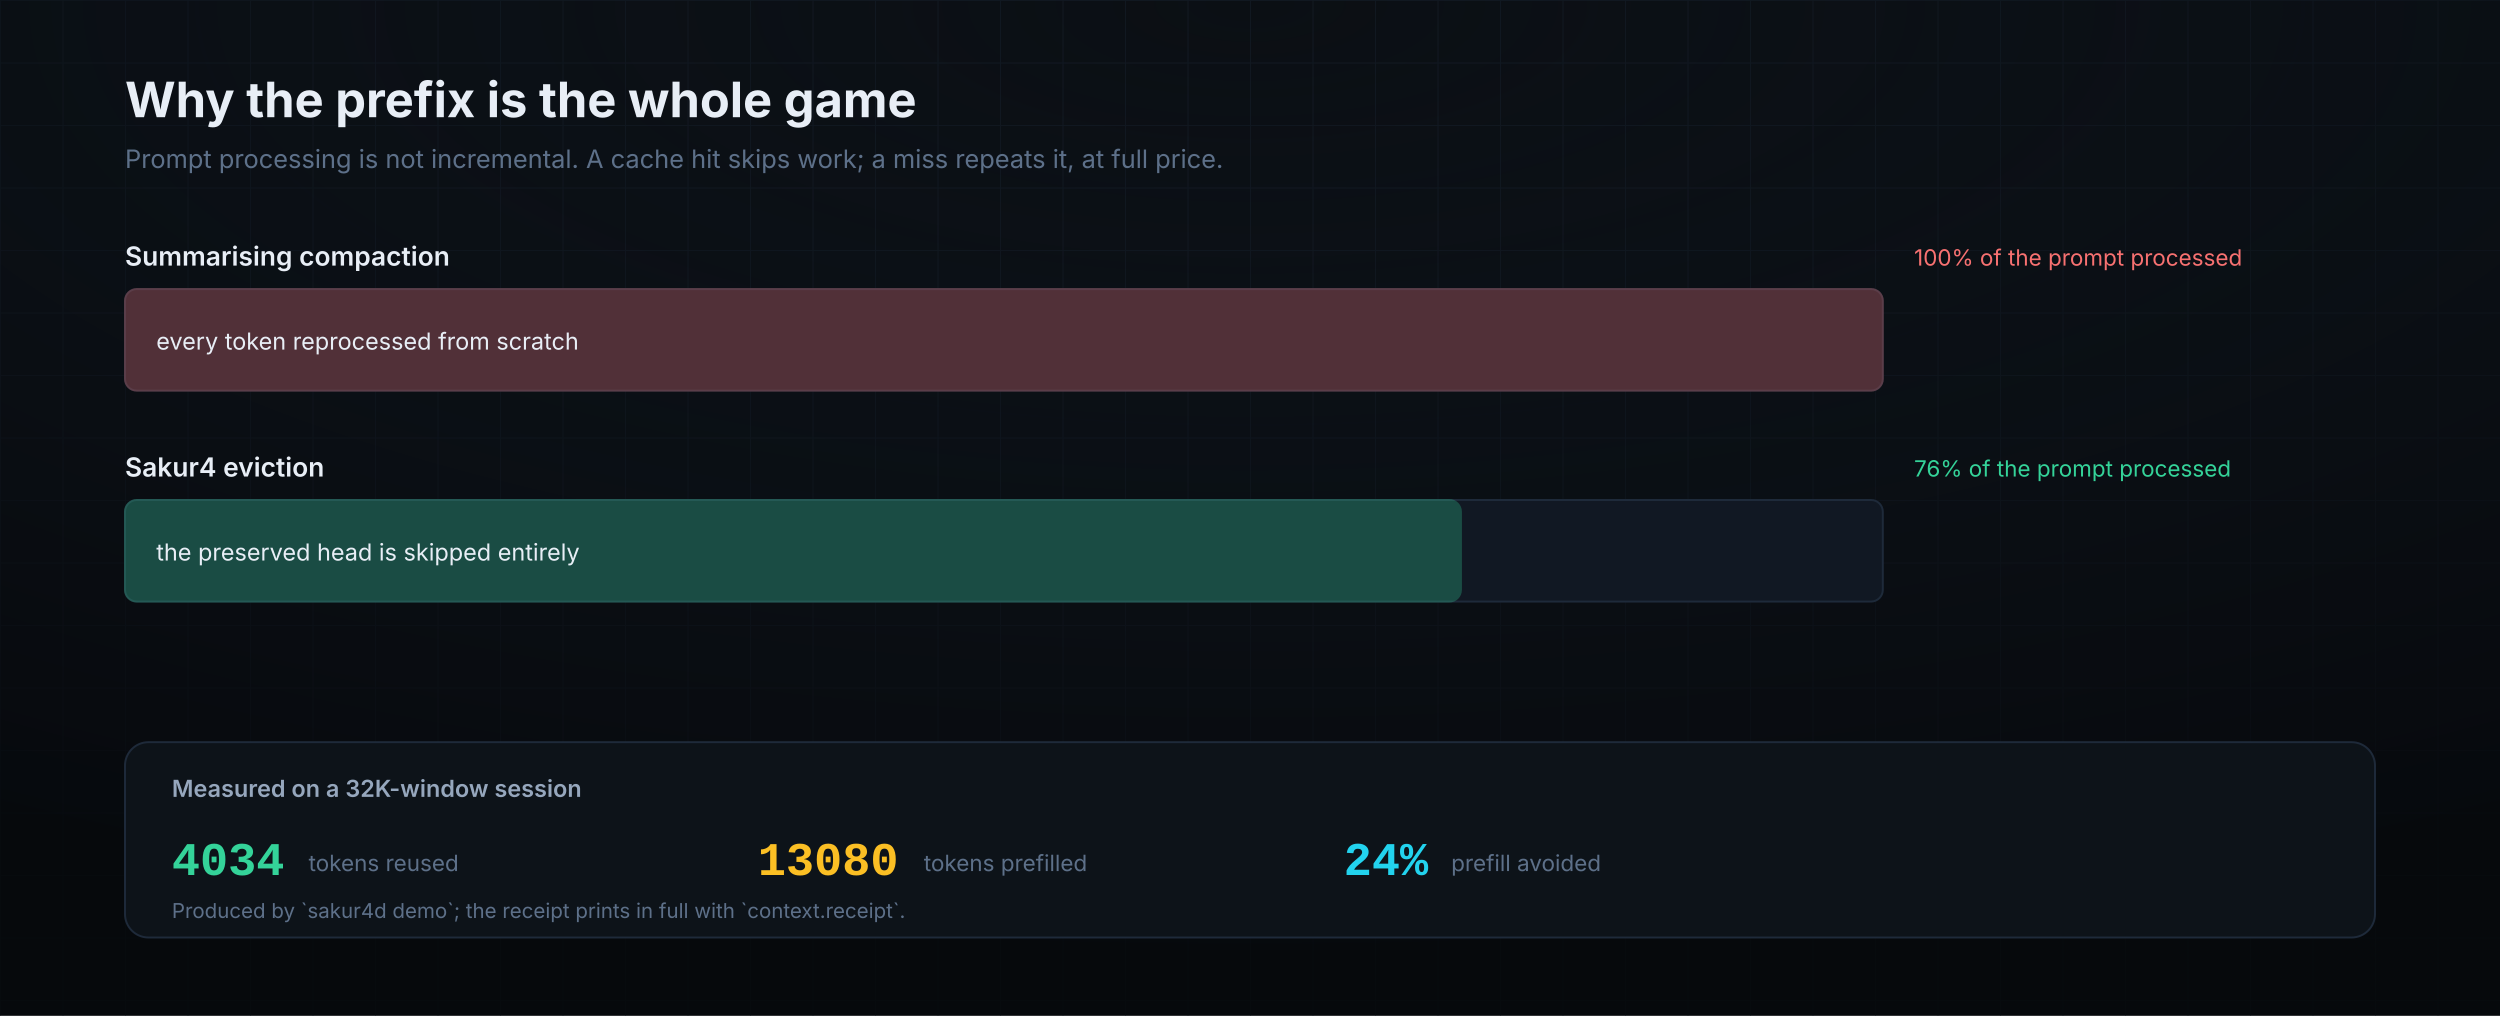
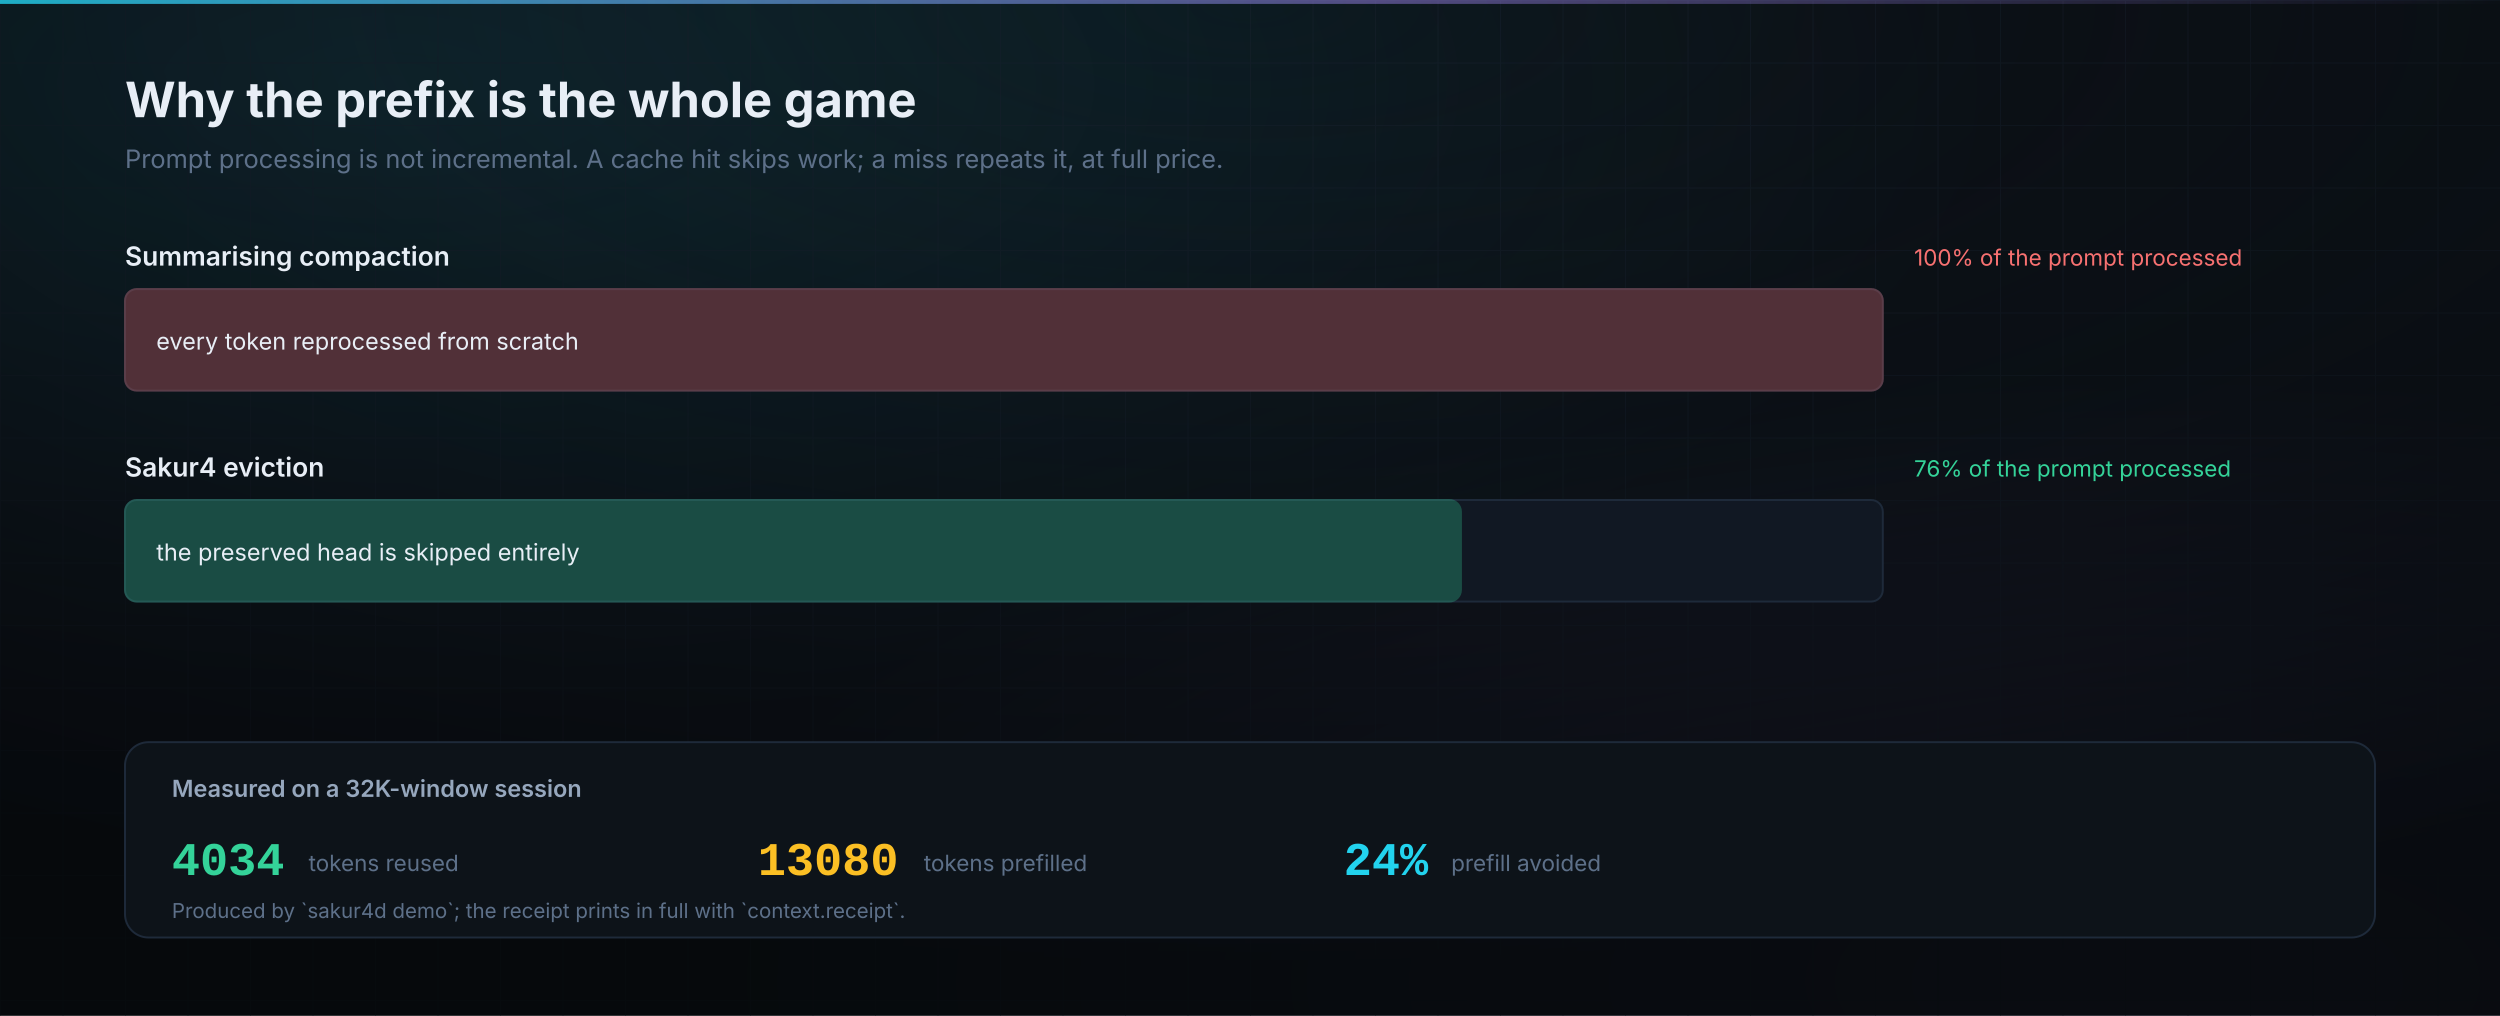
<svg xmlns="http://www.w3.org/2000/svg" viewBox="0 0 1280 520" width="1280" height="520" role="img" aria-labelledby="t d">
  <defs>
    <marker id="dim-s" markerWidth="6" markerHeight="6" refX="3" refY="3" orient="auto">
      <path d="M6 0L0 3L6 6" fill="none" stroke="#22d3ee" stroke-width="1" />
    </marker>
    <marker id="dim-e" markerWidth="6" markerHeight="6" refX="3" refY="3" orient="auto">
      <path d="M0 0L6 3L0 6" fill="none" stroke="#22d3ee" stroke-width="1" />
    </marker>
  </defs>
  <defs>
    <pattern id="cost-grid" width="32" height="32" patternUnits="userSpaceOnUse">
      <path d="M32 0H0V32" fill="none" stroke="#16202c" stroke-width="1" />
    </pattern>
    <pattern id="cost-dots" width="16" height="16" patternUnits="userSpaceOnUse">
      <circle cx="1" cy="1" r="1" fill="#16202c" />
    </pattern>
    <radialGradient id="cost-vig" cx="50%" cy="0%" r="95%">
      <stop offset="0%" stop-color="#0f1720" stop-opacity="0" />
      <stop offset="100%" stop-color="#05080b" stop-opacity="0.85" />
    </radialGradient>
    <linearGradient id="cost-sheen" x1="0" y1="0" x2="1" y2="1">
      <stop offset="0%" stop-color="#ffffff" stop-opacity="0.05" />
      <stop offset="60%" stop-color="#ffffff" stop-opacity="0" />
    </linearGradient>
+     <radialGradient id="cost-washA" cx="16%" cy="8%" r="64%">
+       <stop offset="0%" stop-color="#22d3ee" stop-opacity="0.13" />
+       <stop offset="100%" stop-color="#22d3ee" stop-opacity="0" />
+     </radialGradient>
+     <radialGradient id="cost-washB" cx="86%" cy="97%" r="60%">
+       <stop offset="0%" stop-color="#a78bfa" stop-opacity="0.16" />
+       <stop offset="100%" stop-color="#a78bfa" stop-opacity="0" />
+     </radialGradient>
+     <linearGradient id="cost-edge" x1="0" y1="0" x2="1" y2="0">
+       <stop offset="0%" stop-color="#22d3ee" stop-opacity="0.8" />
+       <stop offset="55%" stop-color="#a78bfa" stop-opacity="0.45" />
+       <stop offset="100%" stop-color="#a78bfa" stop-opacity="0" />
+     </linearGradient>
  </defs>
  <rect width="1280" height="520" fill="#0b0f14" />
+   <rect width="1280" height="520" fill="url(#cost-washA)" />
+   <rect width="1280" height="520" fill="url(#cost-washB)" />
  <rect width="1280" height="520" fill="url(#cost-grid)" opacity="0.55" />
  <rect width="1280" height="520" fill="url(#cost-vig)" />
+   <rect x="0" y="0" width="1280" height="2" fill="url(#cost-edge)" />
  <text x="64" y="60" font-family="-apple-system, BlinkMacSystemFont, 'Segoe UI', Inter, Helvetica, Arial, sans-serif" font-size="25" font-weight="700" fill="#e8eef6" text-anchor="start" opacity="1">Why the prefix is the whole game</text>
  <text x="64" y="86" font-family="-apple-system, BlinkMacSystemFont, 'Segoe UI', Inter, Helvetica, Arial, sans-serif" font-size="13" font-weight="400" fill="#5d7089" text-anchor="start" opacity="1">Prompt processing is not incremental. A cache hit skips work; a miss repeats it, at full price.</text>
  <text x="64" y="136" font-family="-apple-system, BlinkMacSystemFont, 'Segoe UI', Inter, Helvetica, Arial, sans-serif" font-size="13.5" font-weight="600" fill="#e8eef6" text-anchor="start" opacity="1">Summarising compaction</text>
  <text x="980" y="136" font-family="-apple-system, BlinkMacSystemFont, 'Segoe UI', Inter, Helvetica, Arial, sans-serif" font-size="11.5" font-weight="400" fill="#f87171" text-anchor="start" opacity="1">100% of the prompt processed</text>
  <rect x="64" y="148" width="900" height="52" rx="6" fill="#111823" stroke="#1e2a3a" />
  <rect x="64" y="148" width="900" height="52" rx="6" fill="#f87171" opacity="0.28" stroke="#f87171" stroke-width="1" />
  <text x="80" y="179" font-family="-apple-system, BlinkMacSystemFont, 'Segoe UI', Inter, Helvetica, Arial, sans-serif" font-size="12" font-weight="400" fill="#e8eef6" text-anchor="start" opacity="1">every token reprocessed from scratch</text>
  <text x="64" y="244" font-family="-apple-system, BlinkMacSystemFont, 'Segoe UI', Inter, Helvetica, Arial, sans-serif" font-size="13.5" font-weight="600" fill="#e8eef6" text-anchor="start" opacity="1">Sakur4 eviction</text>
  <text x="980" y="244" font-family="-apple-system, BlinkMacSystemFont, 'Segoe UI', Inter, Helvetica, Arial, sans-serif" font-size="11.5" font-weight="400" fill="#34d399" text-anchor="start" opacity="1">76% of the prompt processed</text>
  <rect x="64" y="256" width="900" height="52" rx="6" fill="#111823" stroke="#1e2a3a" />
  <rect x="64" y="256" width="684" height="52" rx="6" fill="#34d399" opacity="0.28" stroke="#34d399" stroke-width="1" />
  <text x="80" y="287" font-family="-apple-system, BlinkMacSystemFont, 'Segoe UI', Inter, Helvetica, Arial, sans-serif" font-size="12" font-weight="400" fill="#e8eef6" text-anchor="start" opacity="1">the preserved head is skipped entirely</text>
  <rect x="64" y="380" width="1152" height="100" rx="12" fill="#0d1319" stroke="#1e2a3a" stroke-width="1" />
  <text x="88" y="408" font-family="-apple-system, BlinkMacSystemFont, 'Segoe UI', Inter, Helvetica, Arial, sans-serif" font-size="12" font-weight="600" fill="#96a7bd" text-anchor="start" opacity="1">Measured on a 32K-window session</text>
  <text x="88" y="448" font-family="ui-monospace, SFMono-Regular, 'SF Mono', Menlo, Consolas, 'Liberation Mono', monospace" font-size="24" font-weight="700" fill="#34d399" text-anchor="start" opacity="1">4034</text>
  <text x="158" y="446" font-family="-apple-system, BlinkMacSystemFont, 'Segoe UI', Inter, Helvetica, Arial, sans-serif" font-size="11.5" font-weight="400" fill="#5d7089" text-anchor="start" opacity="1">tokens reused</text>
  <text x="388" y="448" font-family="ui-monospace, SFMono-Regular, 'SF Mono', Menlo, Consolas, 'Liberation Mono', monospace" font-size="24" font-weight="700" fill="#fbbf24" text-anchor="start" opacity="1">13080</text>
  <text x="473" y="446" font-family="-apple-system, BlinkMacSystemFont, 'Segoe UI', Inter, Helvetica, Arial, sans-serif" font-size="11.5" font-weight="400" fill="#5d7089" text-anchor="start" opacity="1">tokens prefilled</text>
  <text x="688" y="448" font-family="ui-monospace, SFMono-Regular, 'SF Mono', Menlo, Consolas, 'Liberation Mono', monospace" font-size="24" font-weight="700" fill="#22d3ee" text-anchor="start" opacity="1">24%</text>
  <text x="743" y="446" font-family="-apple-system, BlinkMacSystemFont, 'Segoe UI', Inter, Helvetica, Arial, sans-serif" font-size="11.5" font-weight="400" fill="#5d7089" text-anchor="start" opacity="1">prefill avoided</text>
  <text x="88" y="470" font-family="-apple-system, BlinkMacSystemFont, 'Segoe UI', Inter, Helvetica, Arial, sans-serif" font-size="10.5" font-weight="400" fill="#5d7089" text-anchor="start" opacity="1">Produced by `sakur4d demo`; the receipt prints in full with `context.receipt`.</text>
</svg>
